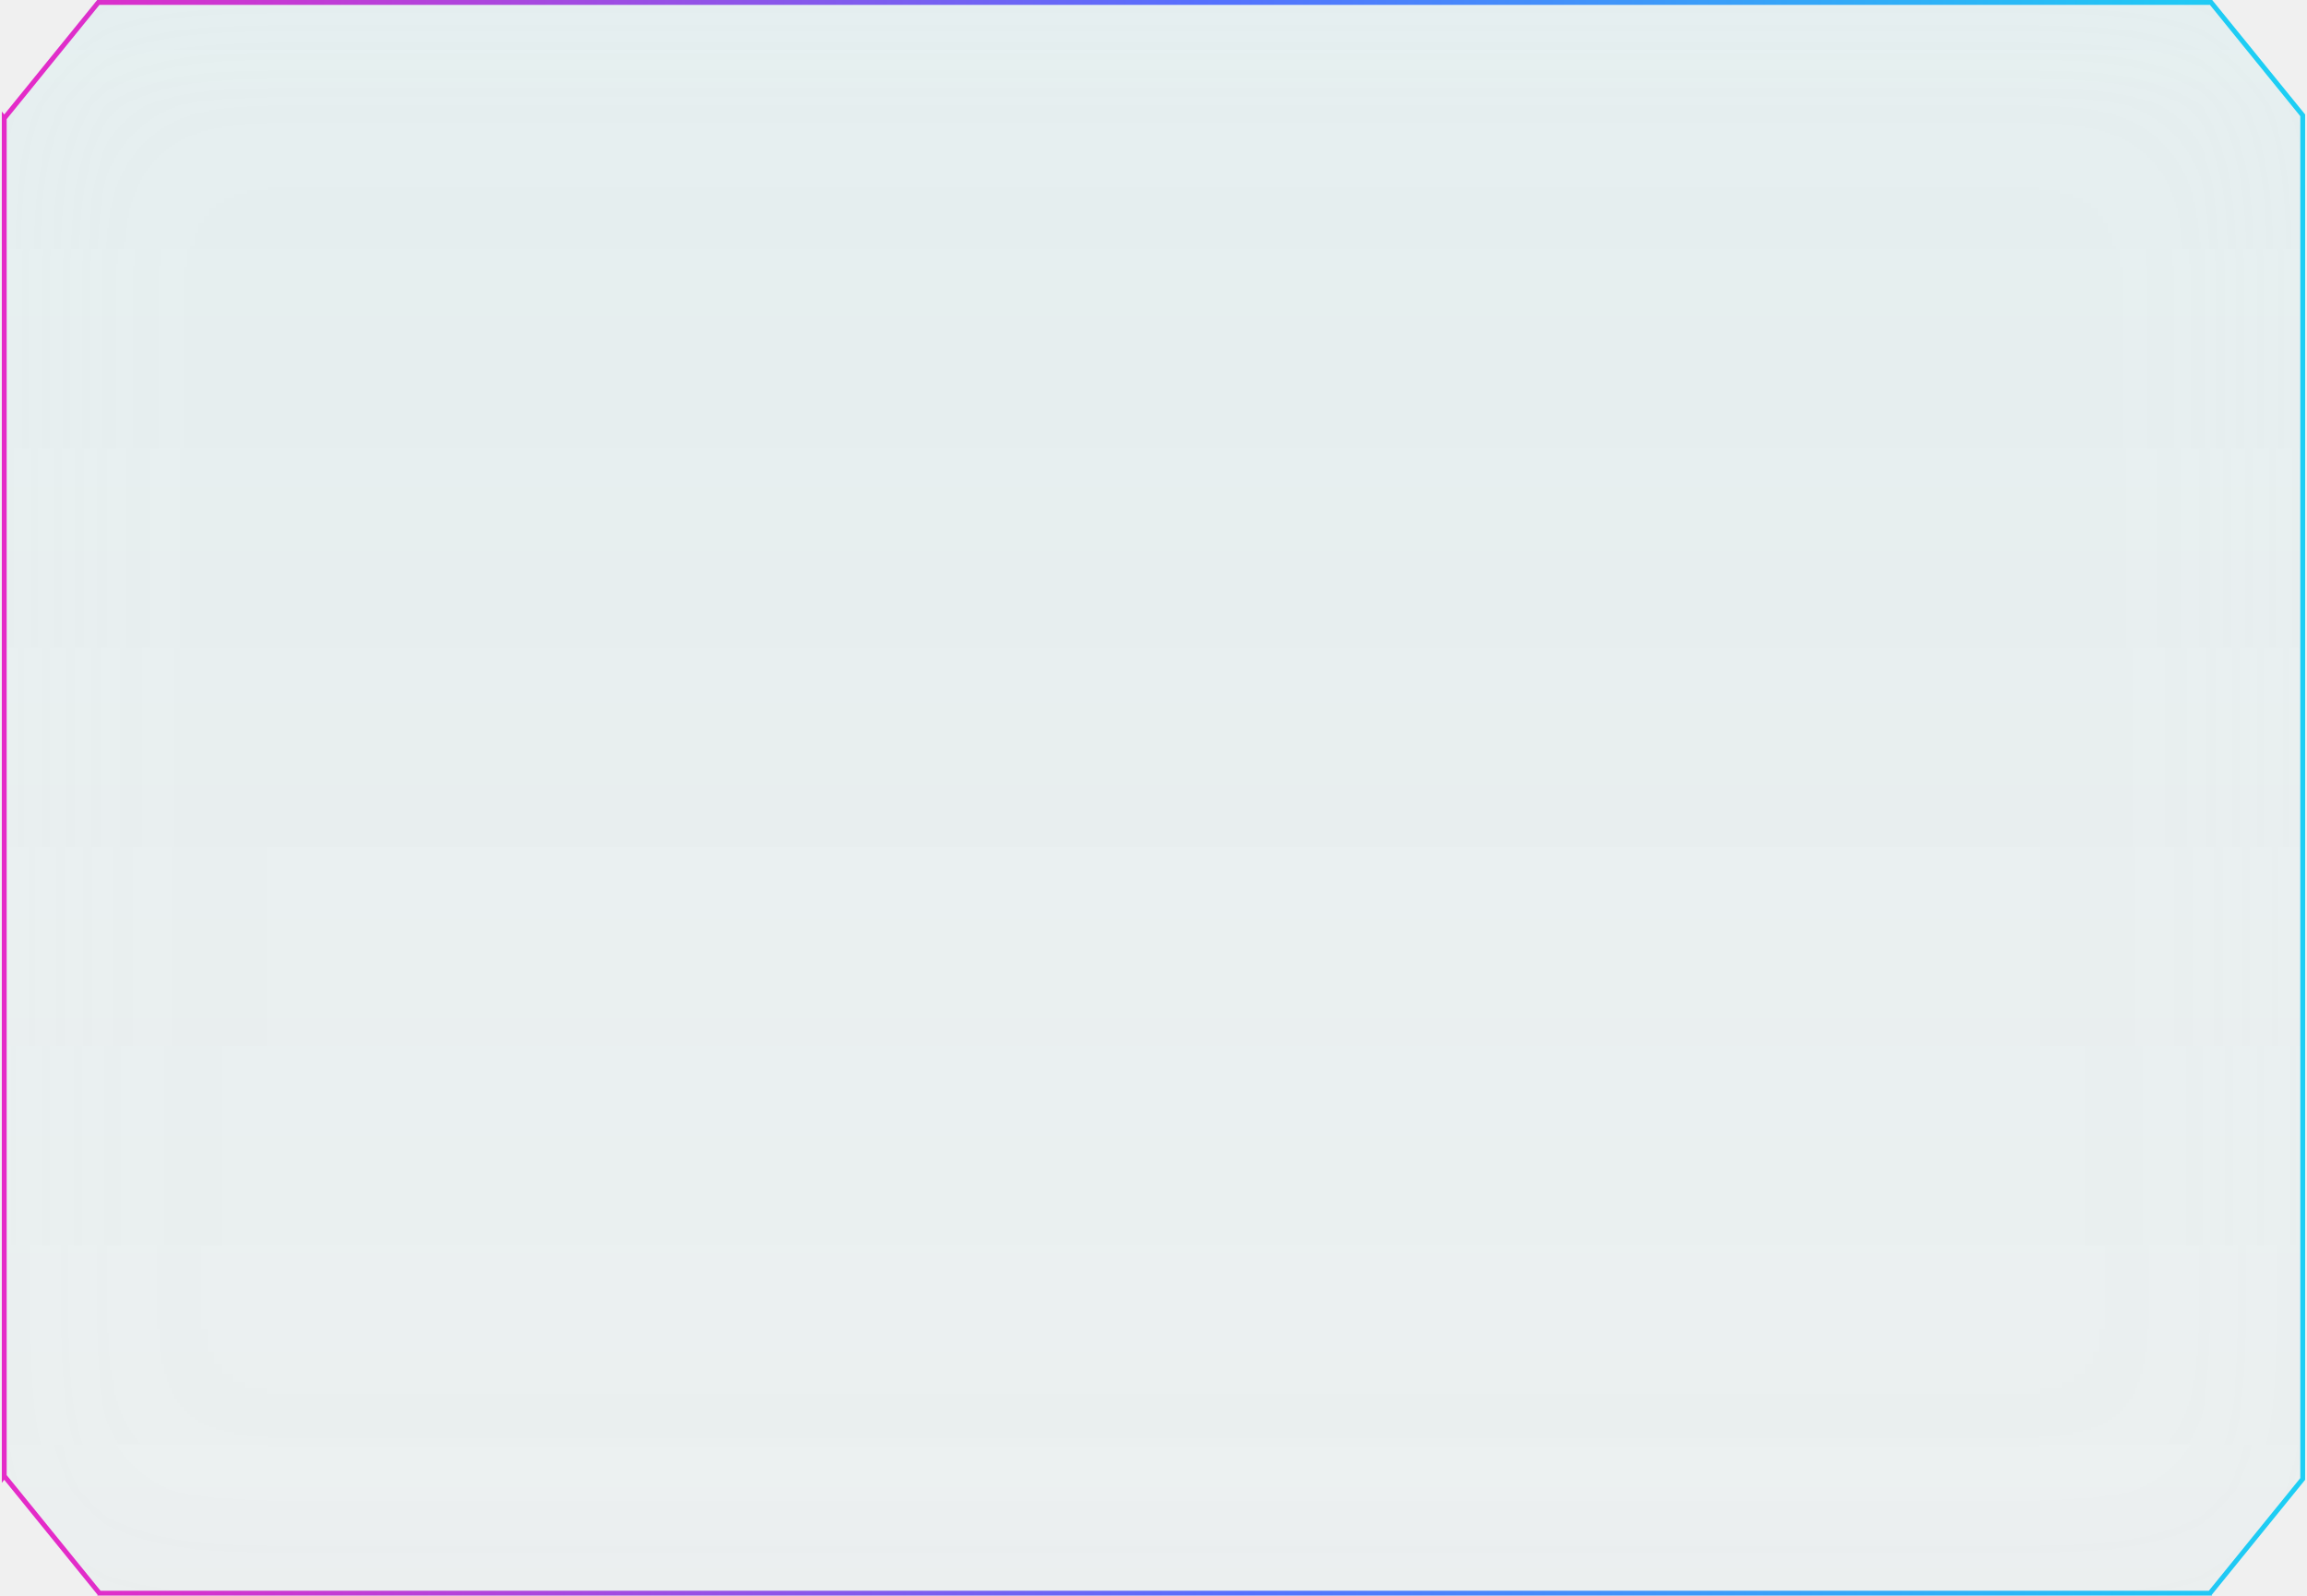
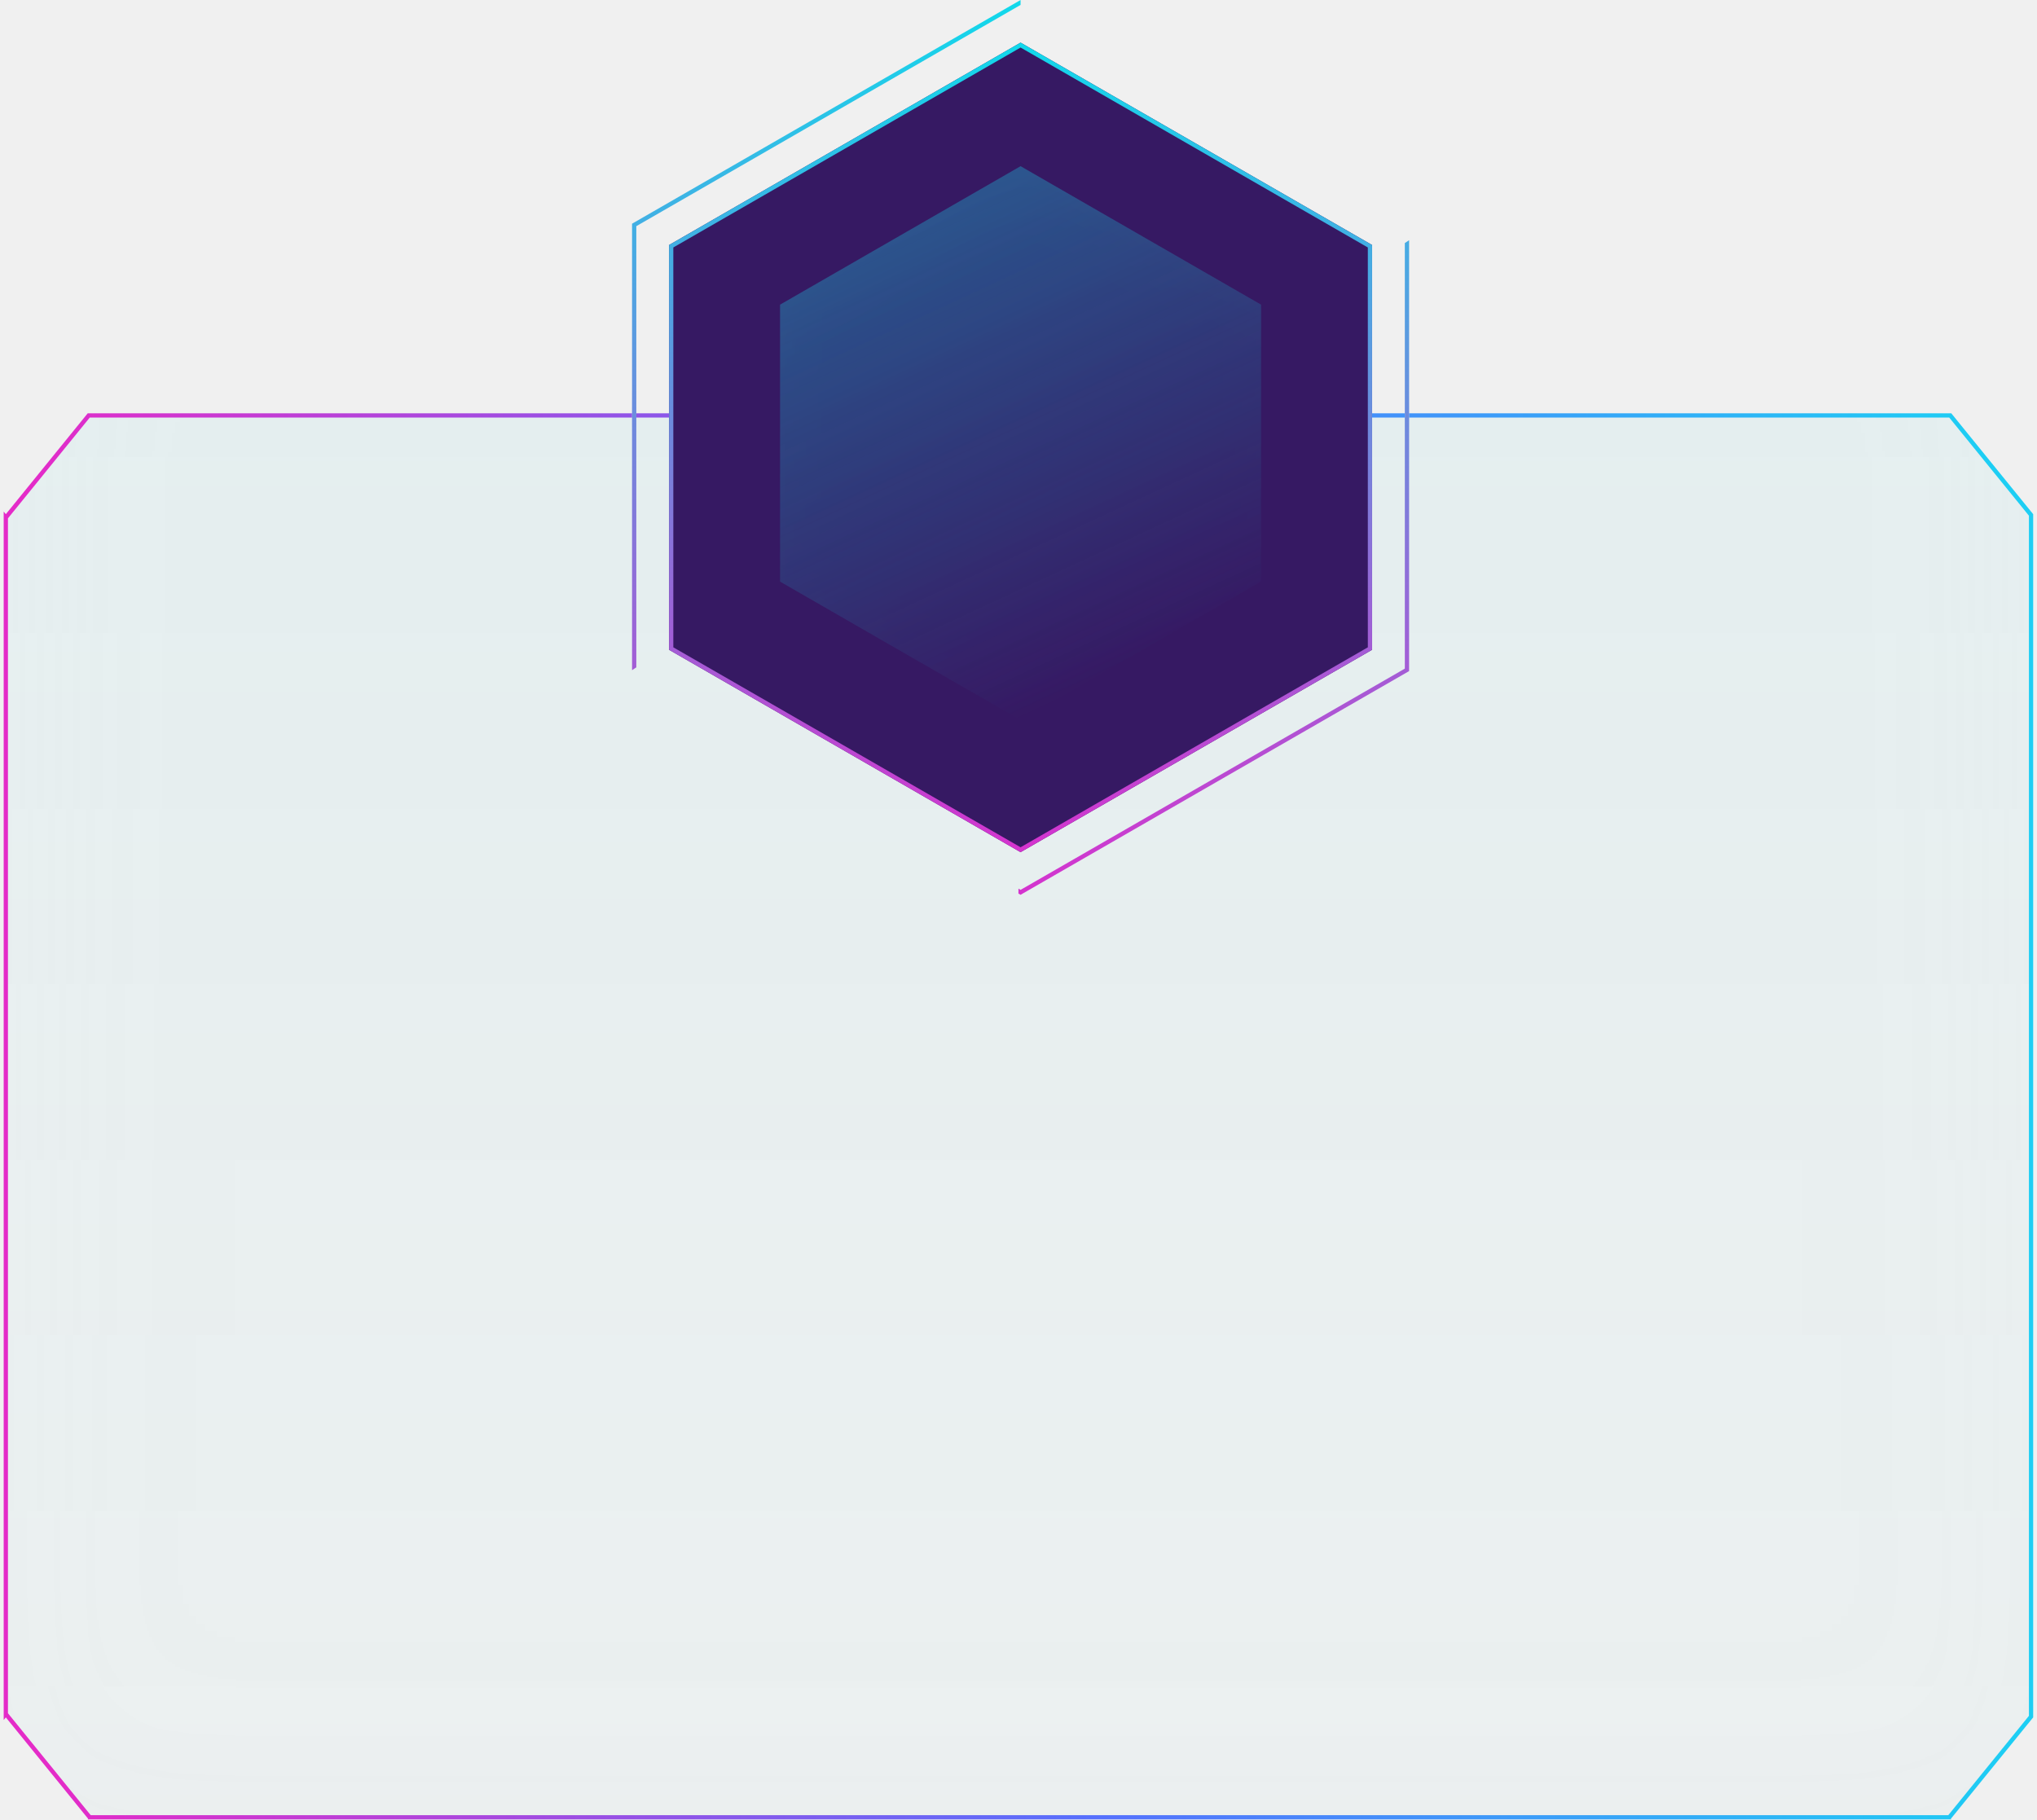
- <svg xmlns="http://www.w3.org/2000/svg" width="477" height="330" viewBox="0 0 477 330" fill="none">
-   <g filter="url(#filter0_b_446_369)">
-     <mask id="path-1-inside-1_446_369" fill="white">
-       <path fill-rule="evenodd" clip-rule="evenodd" d="M457.396 0H20.095L0.876 23.676L0.378 23.062V306.668L0.876 306.054L20.205 329.865L20.095 330H457.395L457.286 329.865L476.615 306.054V23.676L457.396 0Z" />
+ <svg xmlns="http://www.w3.org/2000/svg" width="478" height="427" viewBox="0 0 478 427" fill="none">
+   <g filter="url(#filter0_b_755_2)">
+     <mask id="path-1-inside-1_755_2" fill="white">
+       <path fill-rule="evenodd" clip-rule="evenodd" d="M457.885 97H20.585L1.366 120.676L0.867 120.062V403.669L1.366 403.055L20.694 426.865L20.585 427H457.885L457.775 426.865L477.104 403.055V120.676L457.885 97Z" />
    </mask>
-     <path fill-rule="evenodd" clip-rule="evenodd" d="M457.396 0H20.095L0.876 23.676L0.378 23.062V306.668L0.876 306.054L20.205 329.865L20.095 330H457.395L457.286 329.865L476.615 306.054V23.676L457.396 0Z" fill="url(#paint0_linear_446_369)" fill-opacity="0.05" />
-     <path d="M457.396 0L458.172 -0.63L457.872 -1H457.396V0ZM20.095 0V-1H19.619L19.319 -0.63L20.095 0ZM0.876 23.676L0.1 24.306L0.876 25.262L1.652 24.306L0.876 23.676ZM0.378 23.062L1.154 22.431L-0.622 20.243V23.062H0.378ZM0.378 306.668H-0.622V309.487L1.154 307.299L0.378 306.668ZM0.876 306.054L1.652 305.424L0.876 304.468L0.1 305.424L0.876 306.054ZM20.205 329.865L20.981 330.495L21.493 329.865L20.981 329.235L20.205 329.865ZM20.095 330L19.319 329.37L17.996 331H20.095V330ZM457.395 330V331H459.495L458.172 329.37L457.395 330ZM457.286 329.865L456.509 329.235L455.998 329.865L456.509 330.495L457.286 329.865ZM476.615 306.054L477.391 306.685L477.615 306.409V306.054H476.615ZM476.615 23.676H477.615V23.321L477.391 23.045L476.615 23.676ZM457.396 -1H20.095V1H457.396V-1ZM19.319 -0.63L0.1 23.045L1.652 24.306L20.872 0.63L19.319 -0.63ZM1.652 23.045L1.154 22.431L-0.399 23.692L0.1 24.306L1.652 23.045ZM-0.622 23.062V306.668H1.378V23.062H-0.622ZM1.154 307.299L1.652 306.685L0.1 305.424L-0.399 306.038L1.154 307.299ZM0.1 306.685L19.428 330.495L20.981 329.235L1.652 305.424L0.1 306.685ZM19.428 329.235L19.319 329.37L20.872 330.63L20.981 330.495L19.428 329.235ZM20.095 331H457.395V329H20.095V331ZM458.172 329.37L458.062 329.235L456.509 330.495L456.619 330.63L458.172 329.37ZM458.062 330.495L477.391 306.685L475.838 305.424L456.509 329.235L458.062 330.495ZM477.615 306.054V23.676H475.615V306.054H477.615ZM477.391 23.045L458.172 -0.63L456.619 0.63L475.838 24.306L477.391 23.045Z" fill="url(#paint1_linear_446_369)" mask="url(#path-1-inside-1_446_369)" />
+     <path fill-rule="evenodd" clip-rule="evenodd" d="M457.885 97H20.585L1.366 120.676L0.867 120.062V403.669L1.366 403.055L20.694 426.865L20.585 427H457.885L457.775 426.865L477.104 403.055V120.676L457.885 97Z" fill="url(#paint0_linear_755_2)" fill-opacity="0.05" />
+     <path d="M457.885 97L458.661 96.37L458.361 96H457.885V97ZM20.585 97V96H20.109L19.808 96.37L20.585 97ZM1.366 120.676L0.589 121.306L1.366 122.263L2.142 121.306L1.366 120.676ZM0.867 120.062L1.644 119.432L-0.133 117.243V120.062H0.867ZM0.867 403.669H-0.133V406.487L1.644 404.299L0.867 403.669ZM1.366 403.055L2.142 402.424L1.366 401.468L0.589 402.424L1.366 403.055ZM20.694 426.865L21.471 427.496L21.982 426.865L21.471 426.235L20.694 426.865ZM20.585 427L19.809 426.37L18.485 428H20.585V427ZM457.885 427V428H459.984L458.661 426.37L457.885 427ZM457.775 426.865L456.999 426.235L456.487 426.865L456.999 427.496L457.775 426.865ZM477.104 403.055L477.881 403.685L478.104 403.409V403.055H477.104ZM477.104 120.676H478.104V120.321L477.881 120.046L477.104 120.676ZM457.885 96H20.585V98H457.885V96ZM19.808 96.37L0.589 120.046L2.142 121.306L21.361 97.63L19.808 96.37ZM2.142 120.046L1.644 119.432L0.091 120.692L0.589 121.306L2.142 120.046ZM-0.133 120.062V403.669H1.867V120.062H-0.133ZM1.644 404.299L2.142 403.685L0.589 402.424L0.091 403.038L1.644 404.299ZM0.589 403.685L19.918 427.496L21.471 426.235L2.142 402.424L0.589 403.685ZM19.918 426.235L19.809 426.37L21.361 427.63L21.471 427.496L19.918 426.235ZM20.585 428H457.885V426H20.585V428ZM458.661 426.37L458.552 426.235L456.999 427.496L457.108 427.63L458.661 426.37ZM458.552 427.496L477.881 403.685L476.328 402.424L456.999 426.235L458.552 427.496ZM478.104 403.055V120.676H476.104V403.055H478.104ZM477.881 120.046L458.661 96.37L457.108 97.63L476.328 121.306L477.881 120.046Z" fill="url(#paint1_linear_755_2)" mask="url(#path-1-inside-1_755_2)" />
+   </g>
+   <g filter="url(#filter1_b_755_2)">
+     <path d="M239.487 10L321.974 57.5V152.5L239.487 200L157 152.5V57.5L239.487 10Z" fill="#361963" />
+     <path d="M157.5 57.789L239.487 10.577L321.474 57.789V152.211L239.487 199.423L157.5 152.211V57.789Z" stroke="url(#paint2_linear_755_2)" />
+   </g>
+   <g filter="url(#filter2_b_755_2)">
+     <path fill-rule="evenodd" clip-rule="evenodd" d="M329.656 57.043V156.922L239.487 208.846L238.986 208.557V209.711L239.487 210L330.656 157.5V56.378L329.656 57.043ZM239.487 1.154V0L148.317 52.5V157.288L149.317 156.624V53.078L239.487 1.154Z" fill="url(#paint3_linear_755_2)" />
+   </g>
+   <g filter="url(#filter3_b_755_2)">
+     <path d="M239.487 39L295.925 71.5V136.5L239.487 169L183.049 136.5V71.5L239.487 39Z" fill="url(#paint4_linear_755_2)" fill-opacity="0.3" />
  </g>
  <defs>
-     <filter id="filter0_b_446_369" x="-45.951" y="-46.329" width="568.895" height="422.658" filterUnits="userSpaceOnUse" color-interpolation-filters="sRGB">
+     <filter id="filter0_b_755_2" x="-45.462" y="50.671" width="568.895" height="422.658" filterUnits="userSpaceOnUse" color-interpolation-filters="sRGB">
      <feFlood flood-opacity="0" result="BackgroundImageFix" />
      <feGaussianBlur in="BackgroundImage" stdDeviation="23.165" />
-       <feComposite in2="SourceAlpha" operator="in" result="effect1_backgroundBlur_446_369" />
-       <feBlend mode="normal" in="SourceGraphic" in2="effect1_backgroundBlur_446_369" result="shape" />
+       <feComposite in2="SourceAlpha" operator="in" result="effect1_backgroundBlur_755_2" />
+       <feBlend mode="normal" in="SourceGraphic" in2="effect1_backgroundBlur_755_2" result="shape" />
    </filter>
-     <linearGradient id="paint0_linear_446_369" x1="238.496" y1="0" x2="238.496" y2="367.869" gradientUnits="userSpaceOnUse">
+     <filter id="filter1_b_755_2" x="153" y="6" width="172.973" height="198" filterUnits="userSpaceOnUse" color-interpolation-filters="sRGB">
+       <feFlood flood-opacity="0" result="BackgroundImageFix" />
+       <feGaussianBlur in="BackgroundImage" stdDeviation="2" />
+       <feComposite in2="SourceAlpha" operator="in" result="effect1_backgroundBlur_755_2" />
+       <feBlend mode="normal" in="SourceGraphic" in2="effect1_backgroundBlur_755_2" result="shape" />
+     </filter>
+     <filter id="filter2_b_755_2" x="144.317" y="-4" width="190.339" height="218" filterUnits="userSpaceOnUse" color-interpolation-filters="sRGB">
+       <feFlood flood-opacity="0" result="BackgroundImageFix" />
+       <feGaussianBlur in="BackgroundImage" stdDeviation="2" />
+       <feComposite in2="SourceAlpha" operator="in" result="effect1_backgroundBlur_755_2" />
+       <feBlend mode="normal" in="SourceGraphic" in2="effect1_backgroundBlur_755_2" result="shape" />
+     </filter>
+     <filter id="filter3_b_755_2" x="153.049" y="9" width="172.876" height="190" filterUnits="userSpaceOnUse" color-interpolation-filters="sRGB">
+       <feFlood flood-opacity="0" result="BackgroundImageFix" />
+       <feGaussianBlur in="BackgroundImage" stdDeviation="15" />
+       <feComposite in2="SourceAlpha" operator="in" result="effect1_backgroundBlur_755_2" />
+       <feBlend mode="normal" in="SourceGraphic" in2="effect1_backgroundBlur_755_2" result="shape" />
+     </filter>
+     <linearGradient id="paint0_linear_755_2" x1="238.986" y1="97" x2="238.986" y2="464.869" gradientUnits="userSpaceOnUse">
      <stop stop-color="#11D9EB" />
      <stop offset="1" stop-color="#11D9EB" stop-opacity="0.3" />
    </linearGradient>
-     <linearGradient id="paint1_linear_446_369" x1="11.491" y1="272.234" x2="471.136" y2="261.749" gradientUnits="userSpaceOnUse">
+     <linearGradient id="paint1_linear_755_2" x1="11.981" y1="369.234" x2="471.626" y2="358.749" gradientUnits="userSpaceOnUse">
      <stop stop-color="#E42BC8" />
      <stop offset="0.529" stop-color="#5670FD" />
      <stop offset="1" stop-color="#1DCEF4" />
    </linearGradient>
+     <linearGradient id="paint2_linear_755_2" x1="239.487" y1="10" x2="239.487" y2="200" gradientUnits="userSpaceOnUse">
+       <stop stop-color="#11D9EB" />
+       <stop offset="1" stop-color="#D533CE" />
+     </linearGradient>
+     <linearGradient id="paint3_linear_755_2" x1="239.487" y1="0" x2="239.487" y2="210" gradientUnits="userSpaceOnUse">
+       <stop stop-color="#11D9EB" />
+       <stop offset="1" stop-color="#D533CE" />
+     </linearGradient>
+     <linearGradient id="paint4_linear_755_2" x1="190.861" y1="64.5" x2="239.279" y2="169.096" gradientUnits="userSpaceOnUse">
+       <stop stop-color="#11D9EB" />
+       <stop offset="1" stop-color="#11D9EB" stop-opacity="0" />
+     </linearGradient>
  </defs>
</svg>
